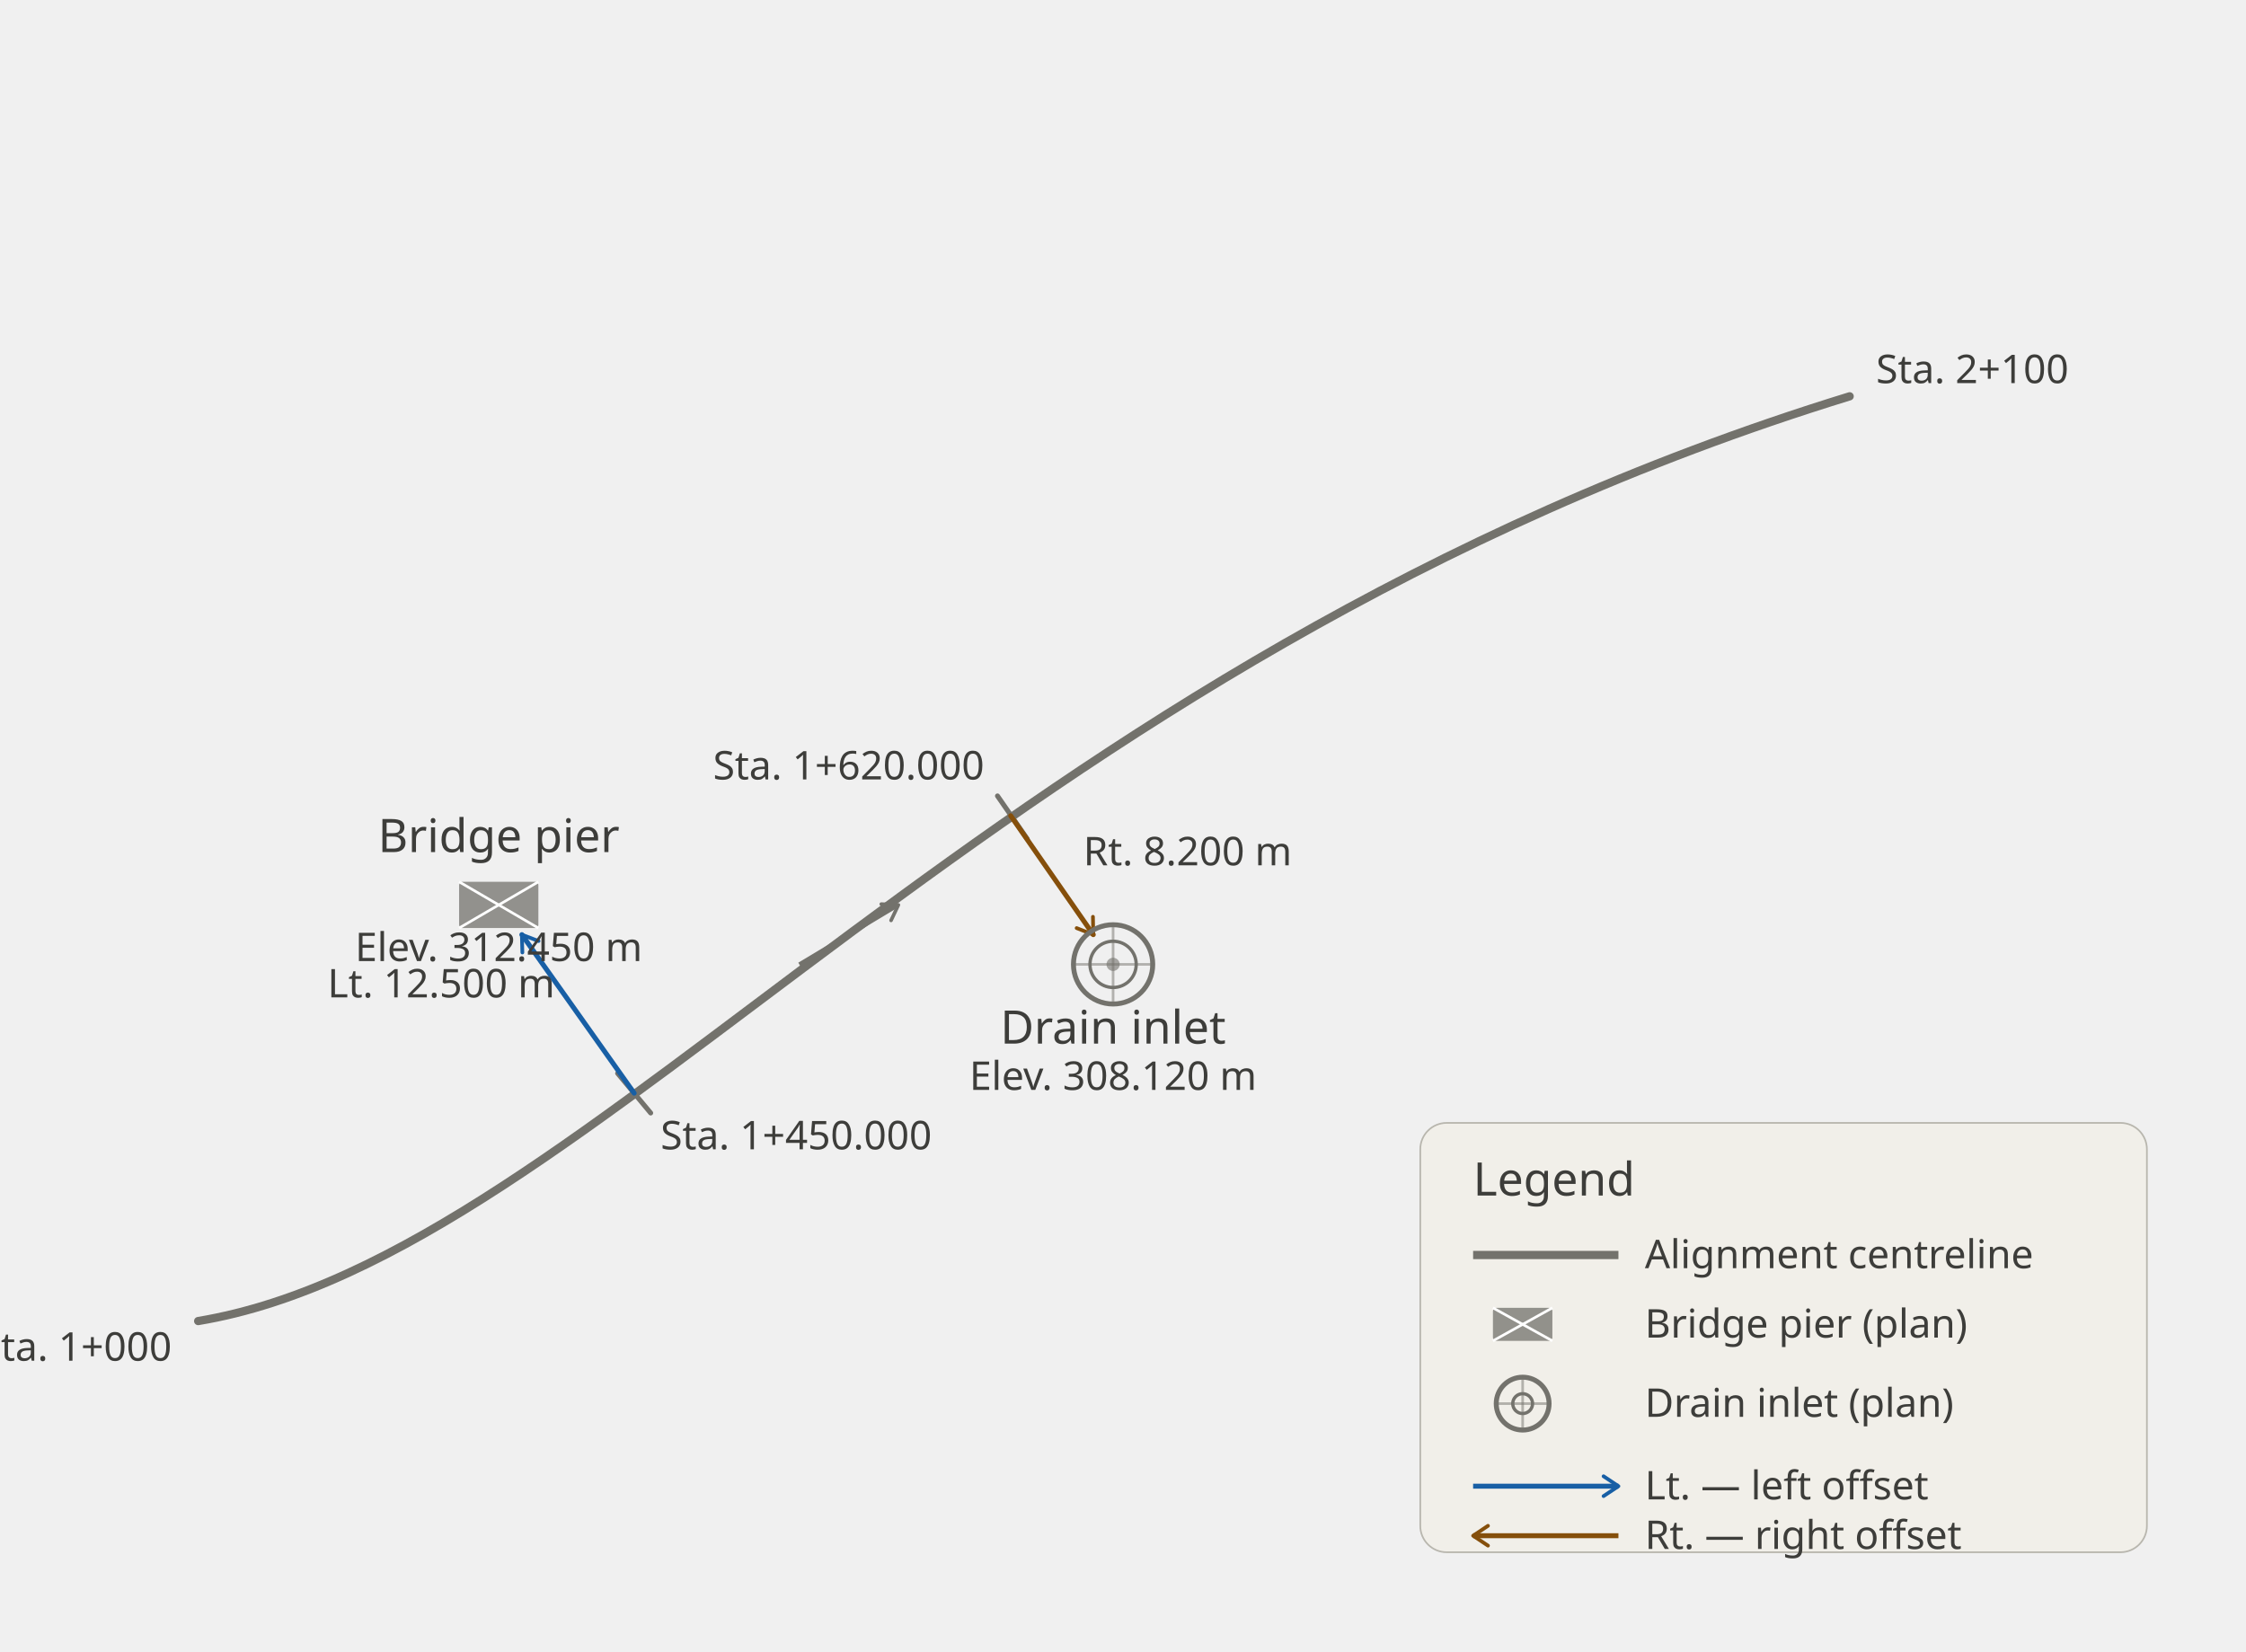
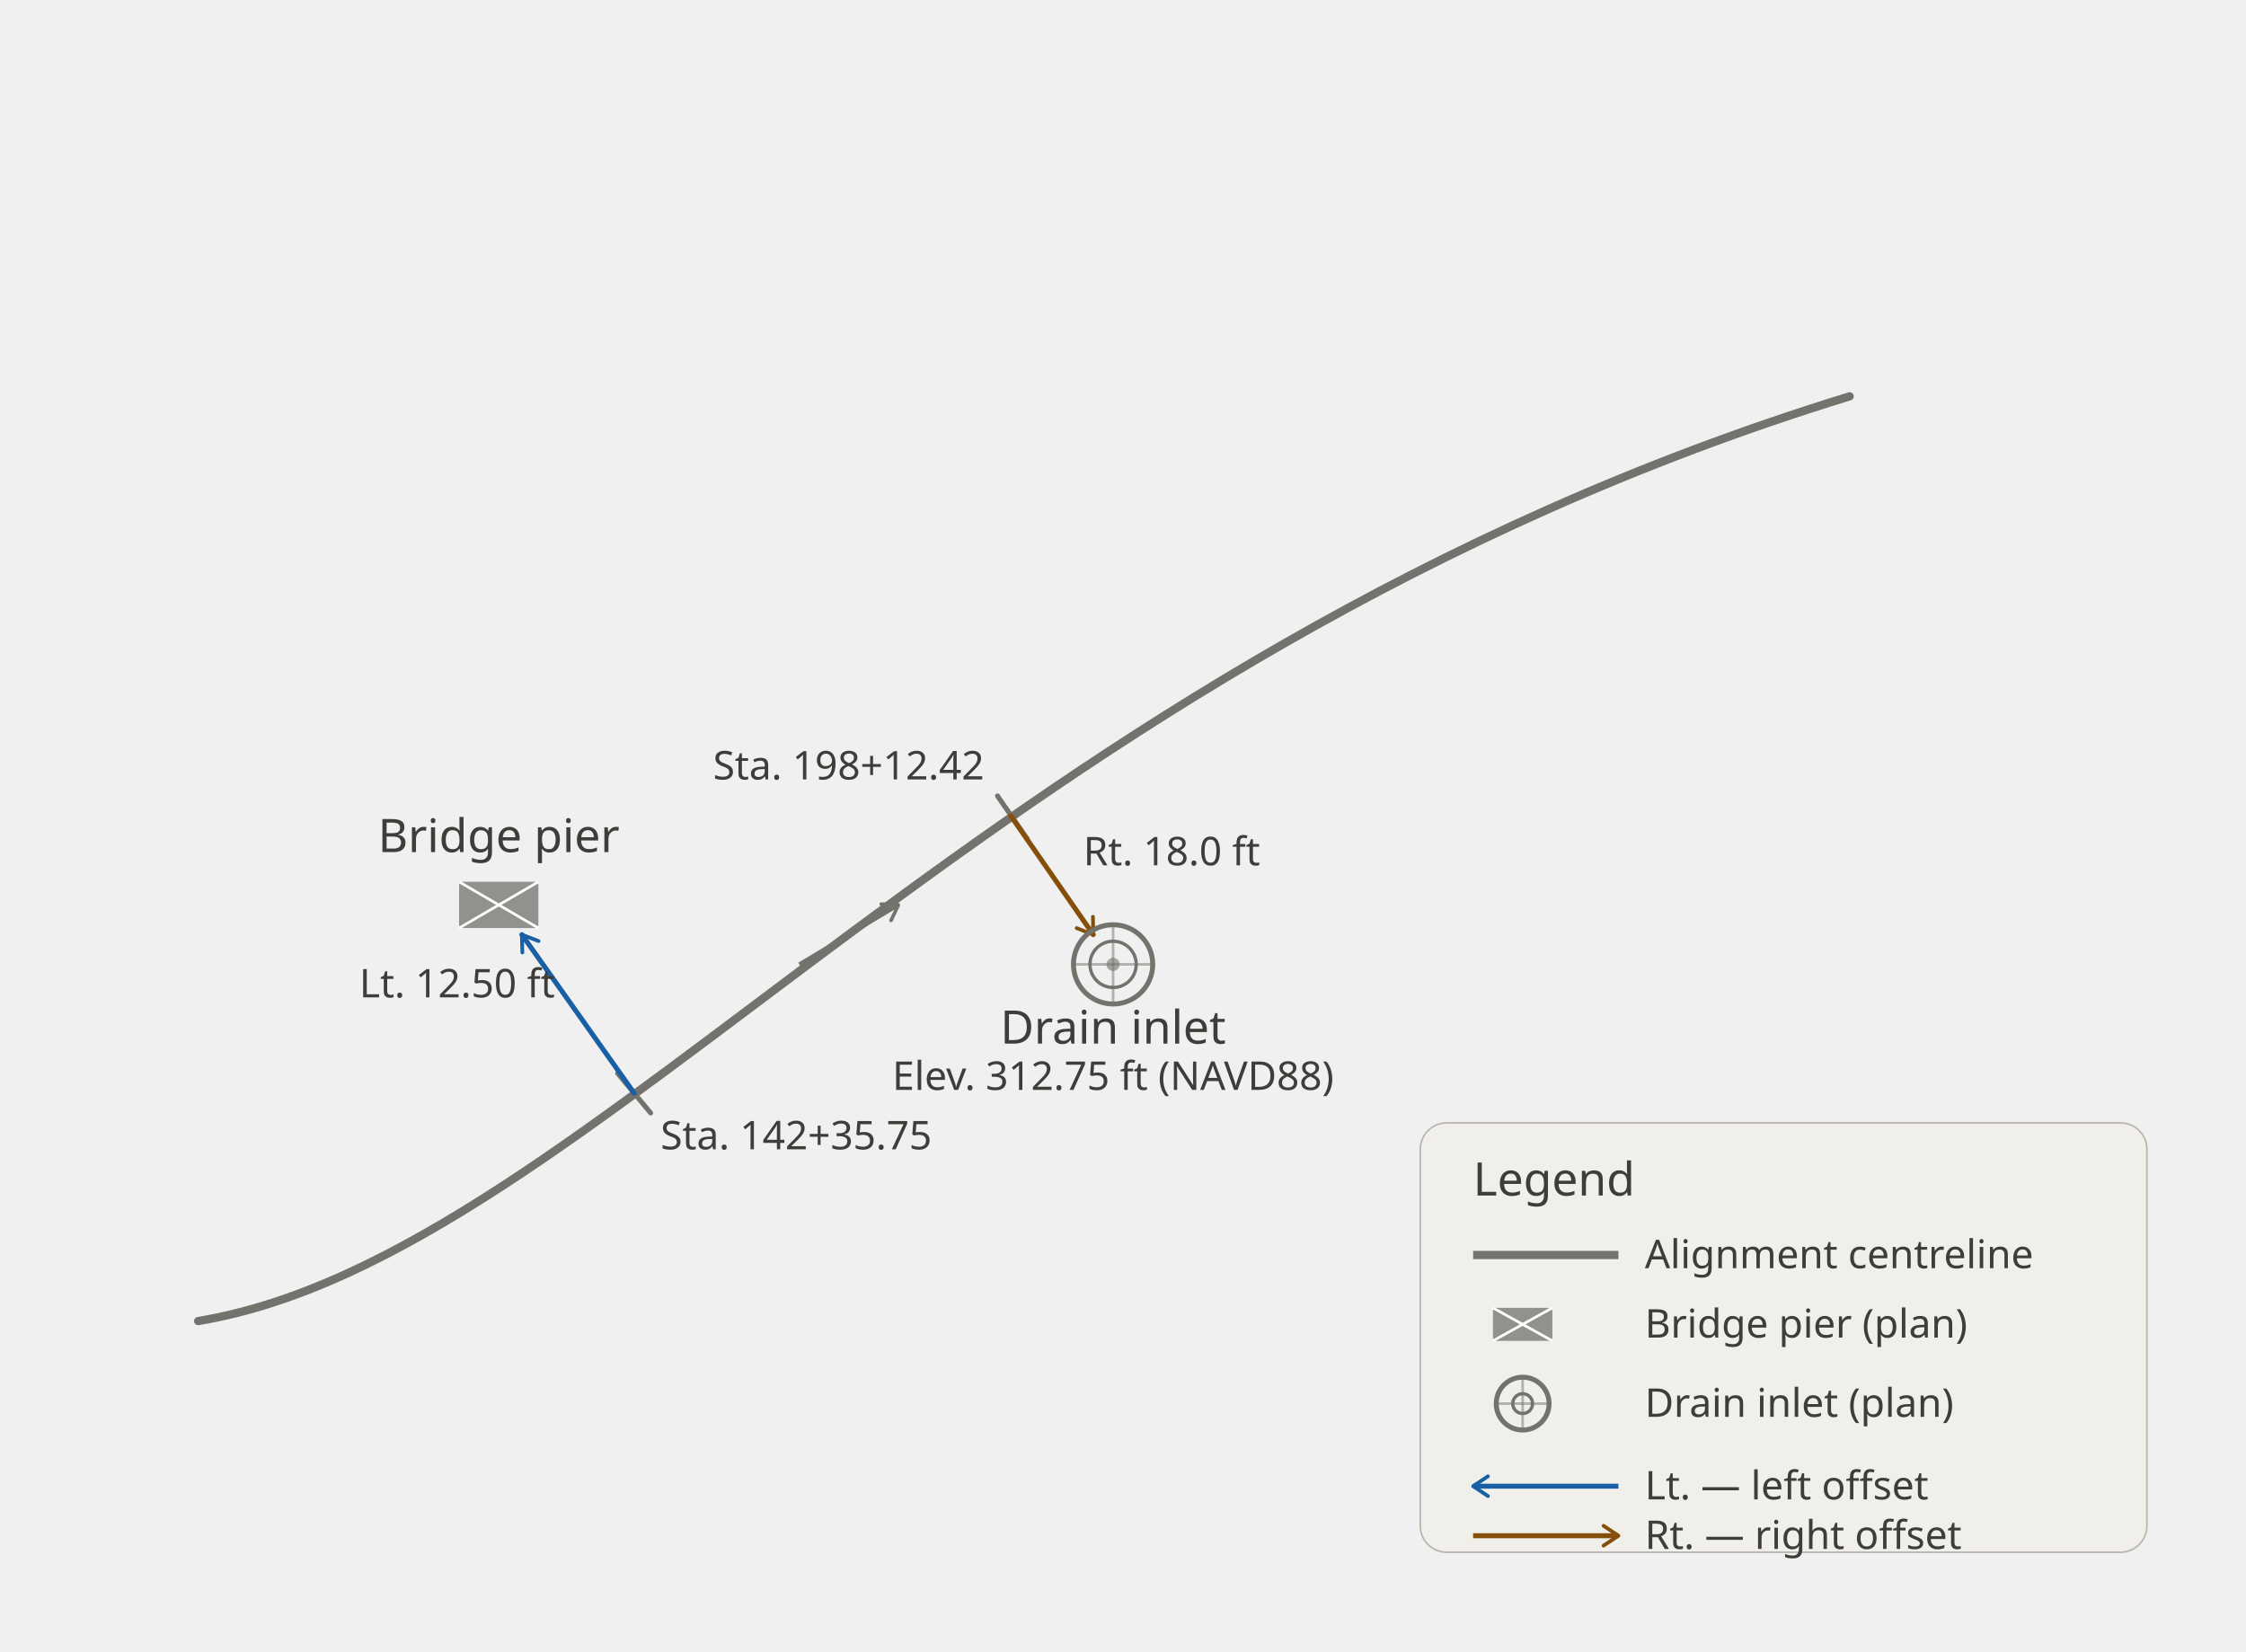
<svg xmlns="http://www.w3.org/2000/svg" width="680" height="500" viewBox="0 0 680 500" role="img">
  <defs>
    <style>
      text { font-family: sans-serif; fill: #3d3d3a; }
      .th  { font-size: 14px; font-weight: 500; }
      .ts  { font-size: 12px; font-weight: 400; }
    </style>
    <marker id="arrow" viewBox="0 0 10 10" refX="8" refY="5" markerWidth="6" markerHeight="6" orient="auto-start-reverse">
      <path d="M2 1L8 5L2 9" fill="none" stroke="context-stroke" stroke-width="1.5" stroke-linecap="round" stroke-linejoin="round" />
    </marker>
    <marker id="arrowsm" viewBox="0 0 10 10" refX="8" refY="5" markerWidth="5" markerHeight="5" orient="auto-start-reverse">
      <path d="M2 1L8 5L2 9" fill="none" stroke="context-stroke" stroke-width="1.5" stroke-linecap="round" stroke-linejoin="round" />
    </marker>
  </defs>
  <path d="M 60,400 C 180,380 300,200 560,120" fill="none" stroke="#73726c" stroke-width="2.5" stroke-linecap="round" />
  <line x1="242" y1="292" x2="272" y2="274" stroke="#73726c" stroke-width="1.2" marker-end="url(#arrow)" />
  <line x1="187" y1="325" x2="197" y2="337" stroke="#73726c" stroke-width="1.5" stroke-linecap="round" />
-   <text class="ts" x="200" y="348" fill="#73726c">Sta. 1+450.000</text>
+   <text class="ts" x="200" y="348" fill="#73726c">Sta. 142+35.75</text>
  <line x1="192" y1="331" x2="158" y2="283" stroke="#185FA5" stroke-width="1.5" marker-end="url(#arrowsm)" stroke-linecap="round" />
-   <text class="ts" x="168" y="302" fill="#185FA5" text-anchor="end">Lt. 12.500 m</text>
+   <text class="ts" x="168" y="302" fill="#185FA5" text-anchor="end">Lt. 12.50 ft</text>
  <rect x="139" y="267" width="24" height="14" rx="1" fill="#73726c" opacity="0.75" />
  <line x1="139" y1="267" x2="163" y2="281" stroke="#ffffff" stroke-width="0.8" />
  <line x1="163" y1="267" x2="139" y2="281" stroke="#ffffff" stroke-width="0.8" />
  <text class="th" x="151" y="258" fill="#3d3d3a" text-anchor="middle">Bridge pier</text>
-   <text class="ts" x="151" y="291" fill="#73726c" text-anchor="middle">Elev. 312.450 m</text>
  <line x1="302" y1="241" x2="311" y2="254" stroke="#73726c" stroke-width="1.5" stroke-linecap="round" />
-   <text class="ts" x="298" y="236" fill="#73726c" text-anchor="end">Sta. 1+620.000</text>
+   <text class="ts" x="298" y="236" fill="#73726c" text-anchor="end">Sta. 198+12.42</text>
  <line x1="306" y1="247" x2="331" y2="283" stroke="#854F0B" stroke-width="1.5" marker-end="url(#arrowsm)" stroke-linecap="round" />
-   <text class="ts" x="328" y="262" fill="#854F0B">Rt. 8.200 m</text>
+   <text class="ts" x="328" y="262" fill="#854F0B">Rt. 18.0 ft</text>
  <circle cx="337" cy="292" r="12" fill="none" stroke="#73726c" stroke-width="1.5" />
  <circle cx="337" cy="292" r="7" fill="none" stroke="#73726c" stroke-width="1" />
  <circle cx="337" cy="292" r="2" fill="#73726c" opacity="0.6" />
  <line x1="325" y1="292" x2="349" y2="292" stroke="#73726c" stroke-width="0.8" opacity="0.5" />
  <line x1="337" y1="280" x2="337" y2="304" stroke="#73726c" stroke-width="0.8" opacity="0.5" />
  <text class="th" x="337" y="316" fill="#3d3d3a" text-anchor="middle">Drain inlet</text>
-   <text class="ts" x="337" y="330" fill="#73726c" text-anchor="middle">Elev. 308.120 m</text>
-   <text class="ts" x="52" y="412" fill="#73726c" text-anchor="end">Sta. 1+000</text>
-   <text class="ts" x="568" y="116" fill="#73726c">Sta. 2+100</text>
+   <text class="ts" x="337" y="330" fill="#73726c" text-anchor="middle">Elev. 312.75 ft (NAVD88)</text>
  <rect x="430" y="340" width="220" height="130" rx="8" fill="#f1efe8" opacity="0.93" stroke="#b4b2a9" stroke-width="0.5" />
  <text class="th" x="446" y="362" fill="#3d3d3a">Legend</text>
  <line x1="446" y1="380" x2="490" y2="380" stroke="#73726c" stroke-width="2.5" />
  <text class="ts" x="498" y="384" fill="#3d3d3a">Alignment centreline</text>
  <rect x="452" y="396" width="18" height="10" rx="1" fill="#73726c" opacity="0.75" />
  <line x1="452" y1="396" x2="470" y2="406" stroke="#ffffff" stroke-width="0.8" />
  <line x1="470" y1="396" x2="452" y2="406" stroke="#ffffff" stroke-width="0.8" />
  <text class="ts" x="498" y="405" fill="#3d3d3a">Bridge pier (plan)</text>
  <circle cx="461" cy="425" r="8" fill="none" stroke="#73726c" stroke-width="1.5" />
  <circle cx="461" cy="425" r="3" fill="none" stroke="#73726c" stroke-width="1" />
  <line x1="453" y1="425" x2="469" y2="425" stroke="#73726c" stroke-width="0.8" opacity="0.5" />
  <line x1="461" y1="417" x2="461" y2="433" stroke="#73726c" stroke-width="0.8" opacity="0.5" />
  <text class="ts" x="498" y="429" fill="#3d3d3a">Drain inlet (plan)</text>
-   <line x1="446" y1="450" x2="490" y2="450" stroke="#185FA5" stroke-width="1.5" marker-end="url(#arrowsm)" />
+   <line x1="490" y1="450" x2="446" y2="450" stroke="#185FA5" stroke-width="1.5" marker-end="url(#arrowsm)" />
  <text class="ts" x="498" y="454" fill="#3d3d3a">Lt. — left offset</text>
-   <line x1="490" y1="465" x2="446" y2="465" stroke="#854F0B" stroke-width="1.5" marker-end="url(#arrowsm)" />
+   <line x1="446" y1="465" x2="490" y2="465" stroke="#854F0B" stroke-width="1.5" marker-end="url(#arrowsm)" />
  <text class="ts" x="498" y="469" fill="#3d3d3a">Rt. — right offset</text>
</svg>
